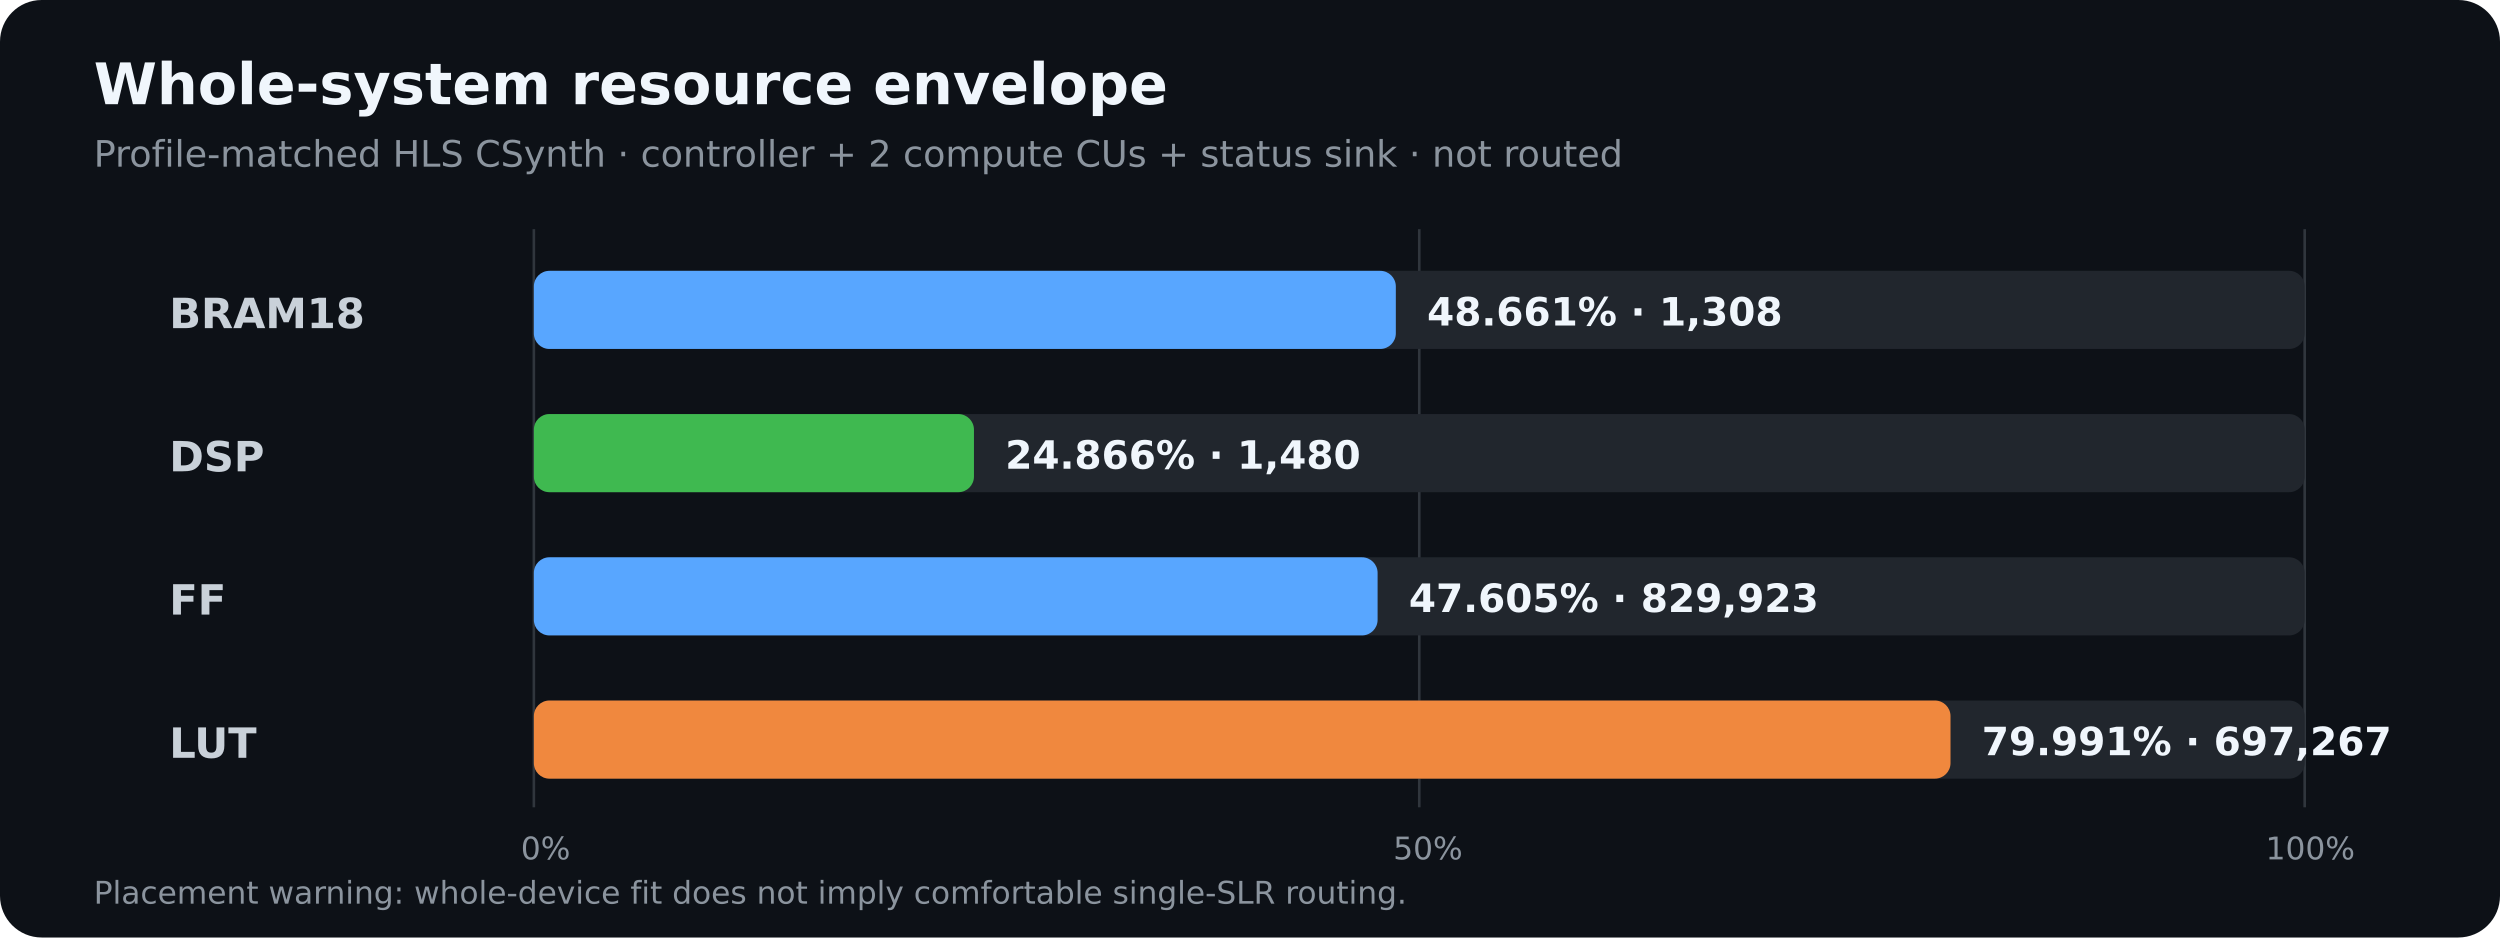
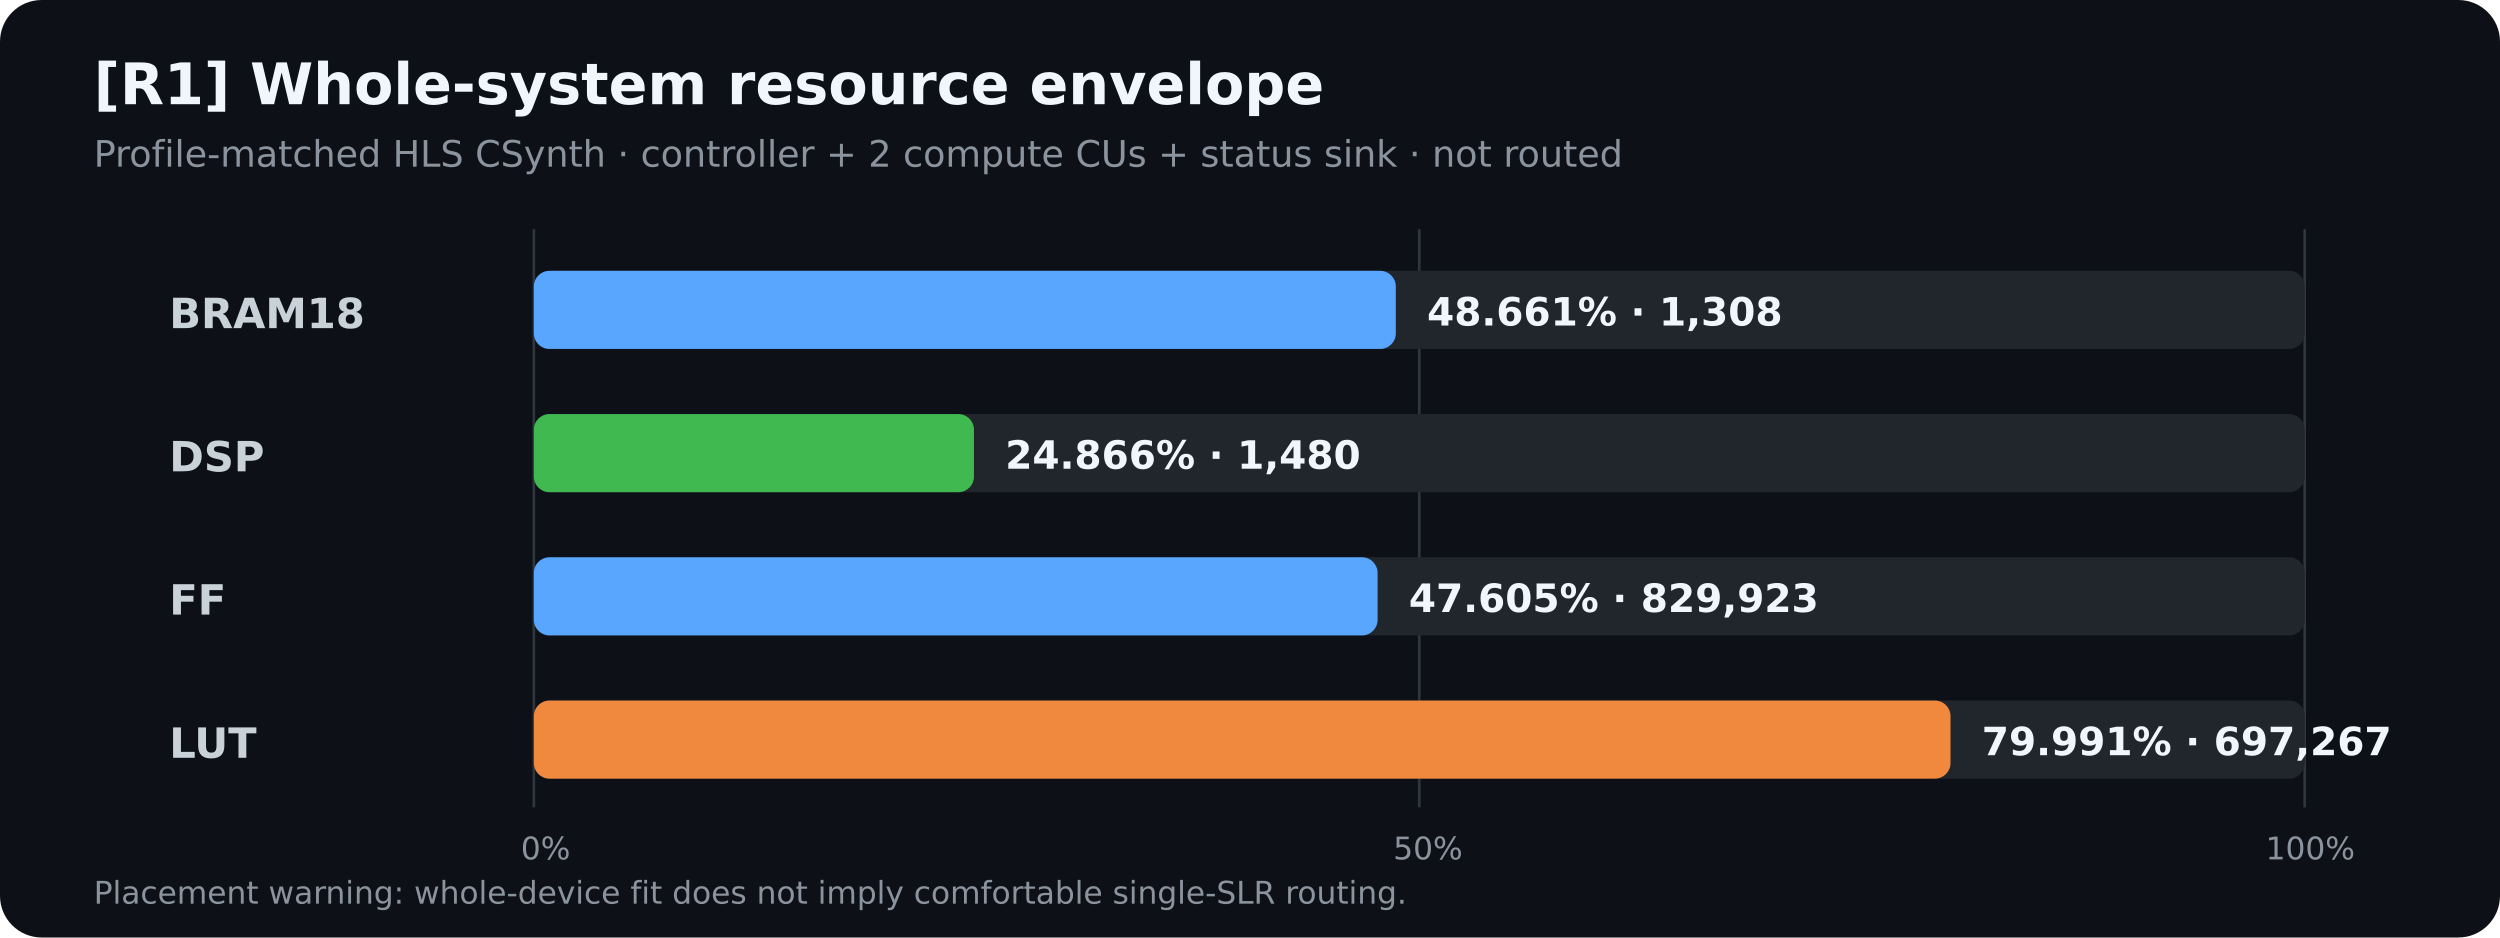
<svg xmlns="http://www.w3.org/2000/svg" width="960" height="360" viewBox="0 0 960 360" role="img" aria-labelledby="title desc" font-family="DejaVu Sans">
  <rect width="960" height="360" rx="16" fill="#0d1117" />
  <style>
    .title{font-size:22px;font-weight:700;fill:#f0f6fc}.sub{font-size:14px;fill:#8b949e}.label{font-size:16px;font-weight:600;fill:#c9d1d9}.value{font-size:15px;font-weight:700;fill:#f0f6fc}.track{fill:#21262d}.safe{fill:#3fb950}.mid{fill:#58a6ff}.risk{fill:#f0883e}.tick{font-size:12px;fill:#8b949e}.grid{stroke:#30363d;stroke-width:1}
  </style>
-   <text class="title" x="36" y="40">Whole-system resource envelope</text>
+   <text class="title" x="36" y="40">[R1] Whole-system resource envelope</text>
  <text class="sub" x="36" y="64">Profile-matched HLS CSynth · controller + 2 compute CUs + status sink · not routed</text>
  <line class="grid" x1="205" y1="88" x2="205" y2="310" />
  <line class="grid" x1="545" y1="88" x2="545" y2="310" />
  <line class="grid" x1="885" y1="88" x2="885" y2="310" />
  <text class="tick" x="200" y="330">0%</text>
  <text class="tick" x="535" y="330">50%</text>
  <text class="tick" x="870" y="330">100%</text>
  <text class="label" x="65" y="126">BRAM18</text>
  <rect class="track" x="205" y="104" width="680" height="30" rx="6" />
  <rect class="mid" x="205" y="104" width="331" height="30" rx="6" />
  <text class="value" x="548" y="125">48.661% · 1,308</text>
  <text class="label" x="65" y="181">DSP</text>
  <rect class="track" x="205" y="159" width="680" height="30" rx="6" />
  <rect class="safe" x="205" y="159" width="169" height="30" rx="6" />
  <text class="value" x="386" y="180">24.866% · 1,480</text>
  <text class="label" x="65" y="236">FF</text>
  <rect class="track" x="205" y="214" width="680" height="30" rx="6" />
  <rect class="mid" x="205" y="214" width="324" height="30" rx="6" />
  <text class="value" x="541" y="235">47.605% · 829,923</text>
  <text class="label" x="65" y="291">LUT</text>
  <rect class="track" x="205" y="269" width="680" height="30" rx="6" />
  <rect class="risk" x="205" y="269" width="544" height="30" rx="6" />
  <text class="value" x="761" y="290">79.991% · 697,267</text>
  <text class="tick" x="36" y="347">Placement warning: whole-device fit does not imply comfortable single-SLR routing.</text>
</svg>
